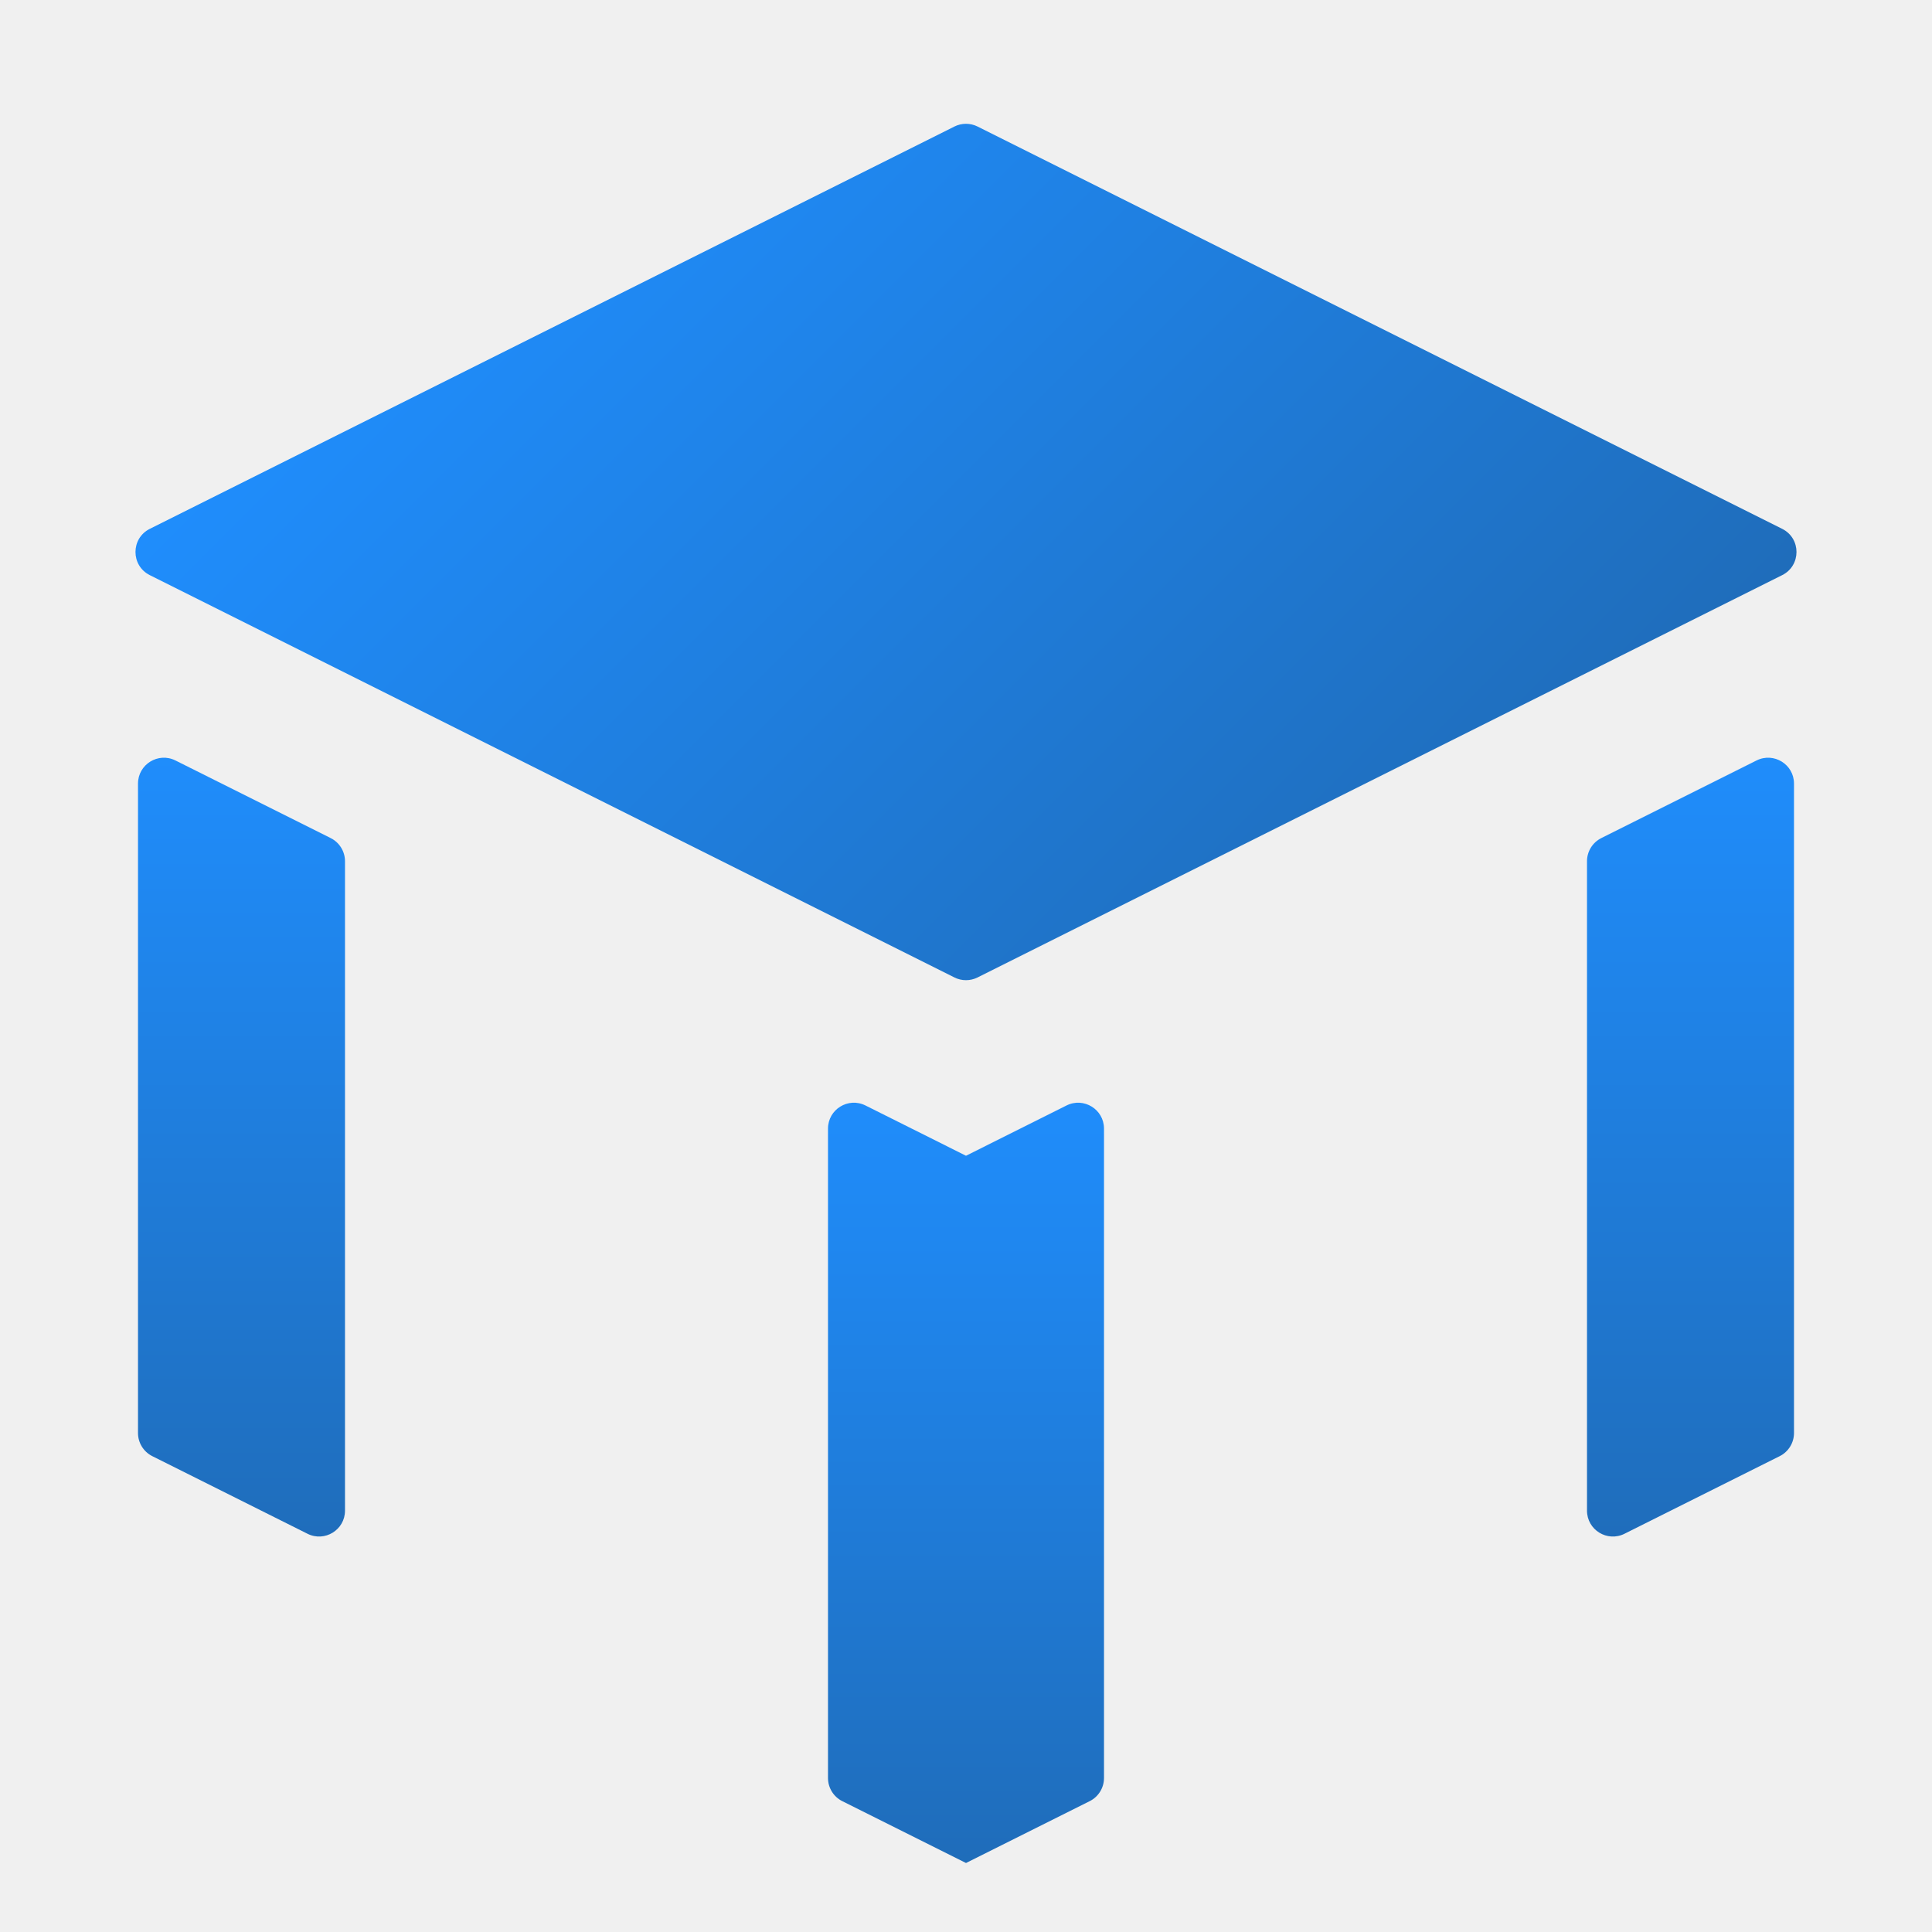
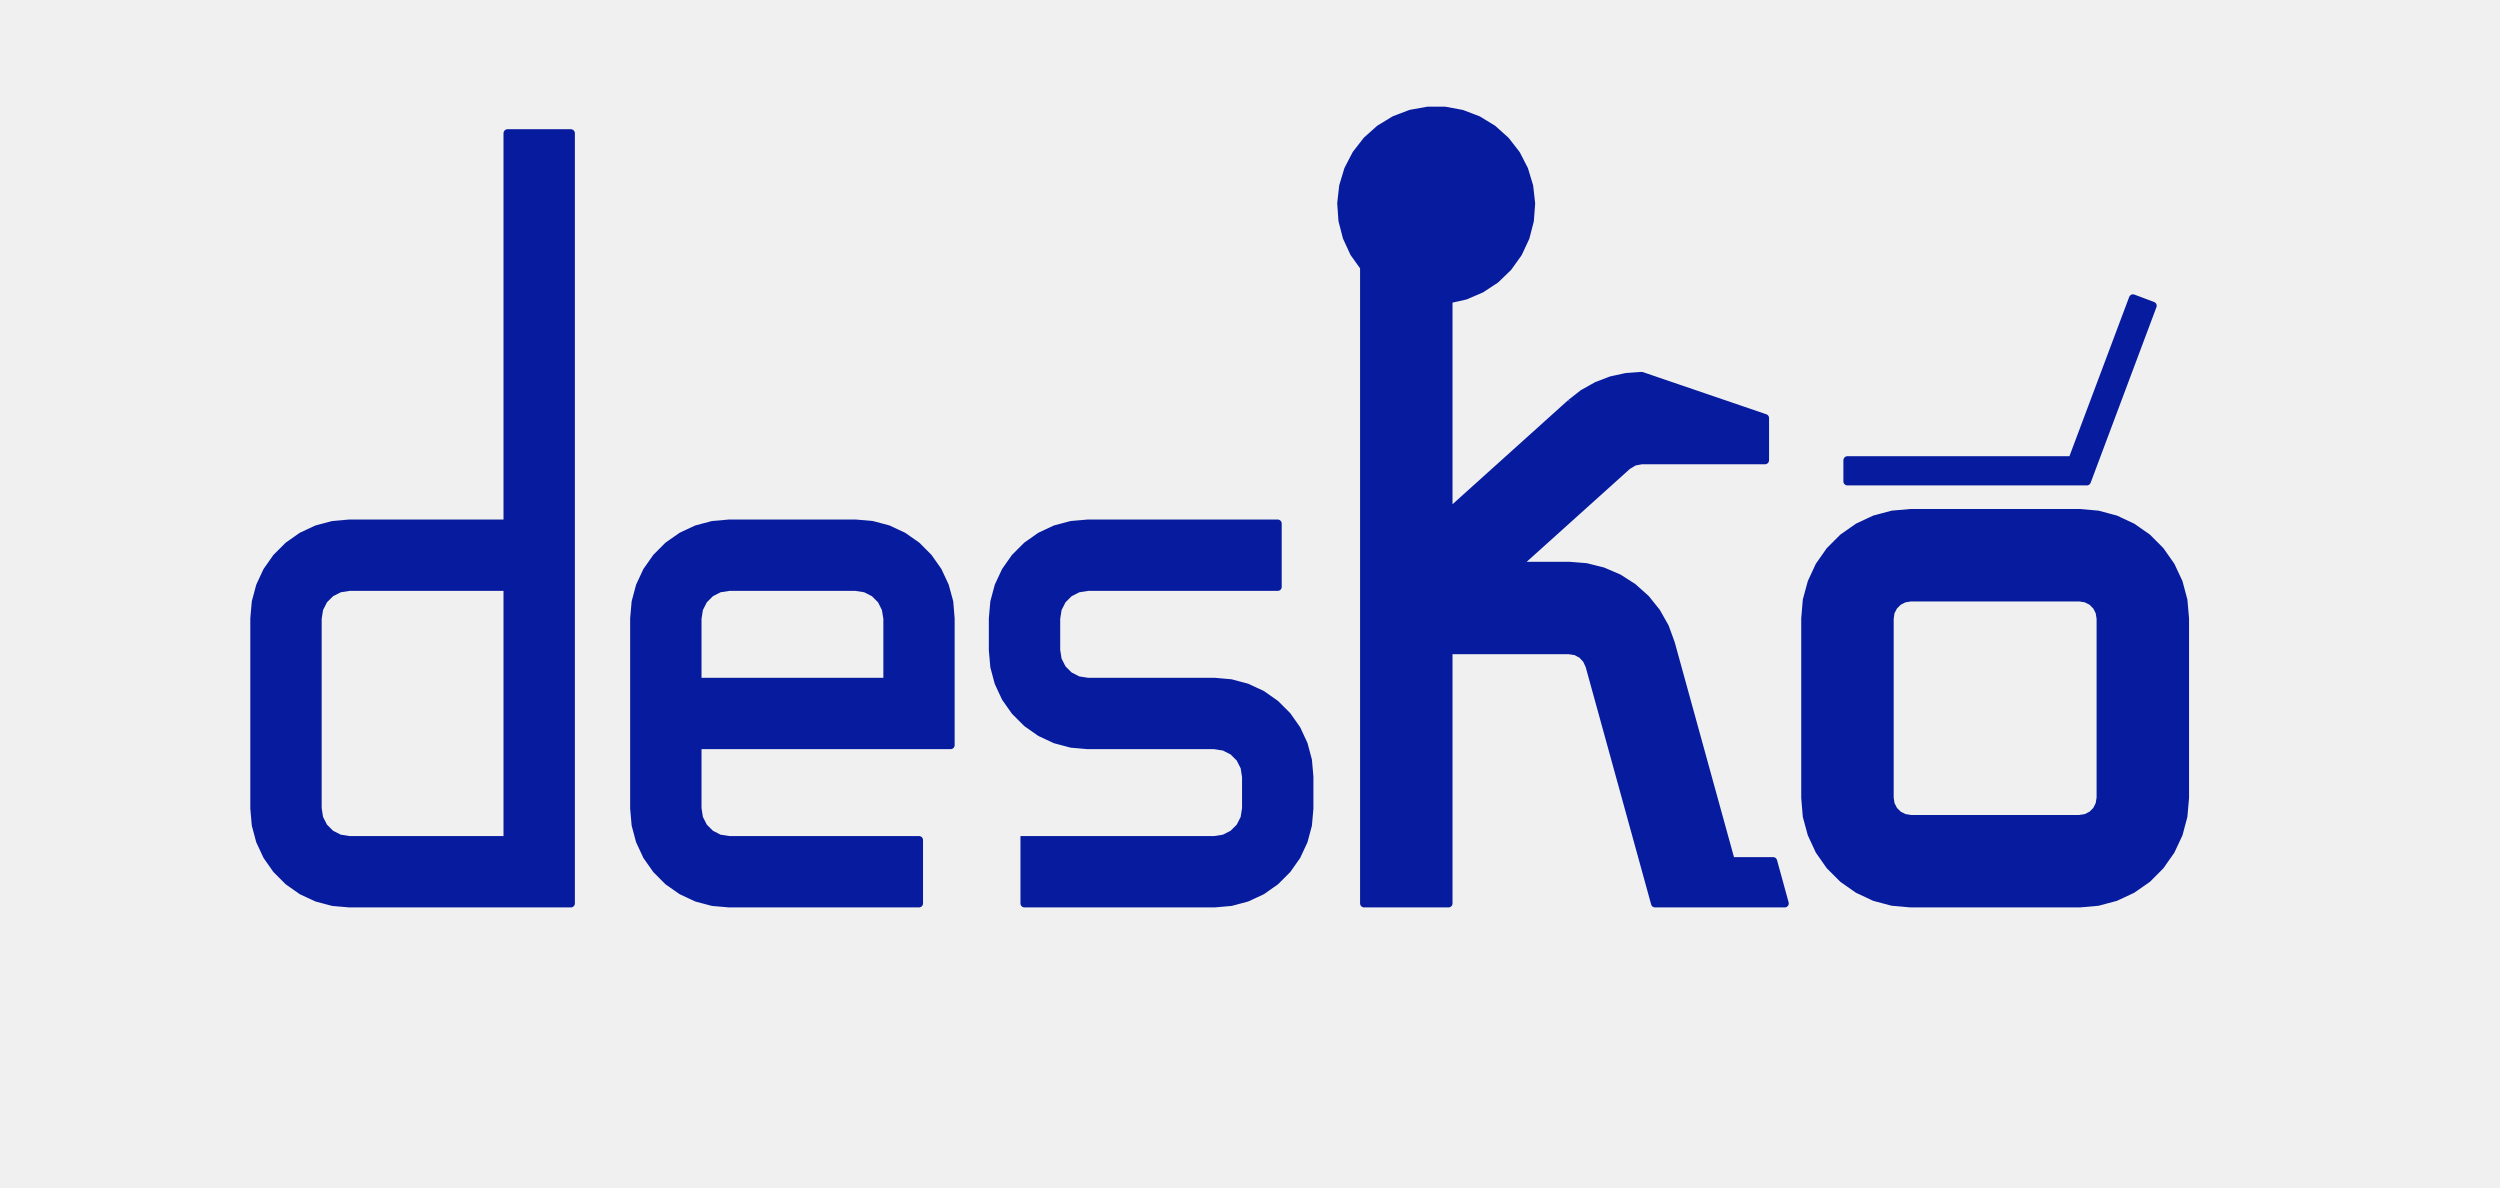
- <svg xmlns="http://www.w3.org/2000/svg" width="112" height="112" viewBox="0 0 112 112" fill="none">
-   <mask id="mask0_2_27" style="mask-type:alpha" maskUnits="userSpaceOnUse" x="0" y="0" width="112" height="112">
-     <circle cx="56" cy="56" r="56" fill="white" />
-   </mask>
-   <g mask="url(#mask0_2_27)">
-     <path d="M8.683 33.341C7.578 32.788 7.578 31.211 8.683 30.658L55.329 7.335C55.751 7.124 56.248 7.124 56.67 7.335L103.316 30.658C104.421 31.211 104.421 32.788 103.316 33.341L56.67 56.664C56.248 56.875 55.751 56.875 55.329 56.664L8.683 33.341Z" fill="url(#paint0_linear_2_27)" fill-opacity="0.87" />
-     <path d="M8 45.427C8 44.312 9.173 43.587 10.171 44.085L19.171 48.585C19.679 48.84 20 49.359 20 49.927V87.573C20 88.688 18.826 89.413 17.829 88.915L8.829 84.415C8.321 84.16 8 83.641 8 83.073L8 45.427Z" fill="url(#paint1_linear_2_27)" fill-opacity="0.87" />
-     <path d="M104 45.427C104 44.312 102.827 43.587 101.829 44.085L92.829 48.585C92.321 48.84 92 49.359 92 49.927V87.573C92 88.688 93.174 89.413 94.171 88.915L103.171 84.415C103.679 84.16 104 83.641 104 83.073L104 45.427Z" fill="url(#paint2_linear_2_27)" fill-opacity="0.87" />
-     <path d="M48 65.427C48 64.312 49.173 63.587 50.171 64.085L56 67V108L48.829 104.415C48.321 104.161 48 103.641 48 103.073L48 65.427Z" fill="url(#paint3_linear_2_27)" fill-opacity="0.87" />
-     <path d="M64 65.427C64 64.312 62.827 63.587 61.829 64.085L56 67V108L63.171 104.415C63.679 104.161 64 103.641 64 103.073V65.427Z" fill="url(#paint4_linear_2_27)" fill-opacity="0.87" />
-   </g>
-   <defs>
-     <linearGradient id="paint0_linear_2_27" x1="31" y1="7" x2="80.999" y2="56.999" gradientUnits="userSpaceOnUse">
-       <stop stop-color="#007FFF" />
-       <stop offset="1" stop-color="#0059B2" />
-     </linearGradient>
-     <linearGradient id="paint1_linear_2_27" x1="14" y1="43" x2="14" y2="90" gradientUnits="userSpaceOnUse">
-       <stop stop-color="#007FFF" />
-       <stop offset="1" stop-color="#0059B2" />
-     </linearGradient>
-     <linearGradient id="paint2_linear_2_27" x1="98" y1="43" x2="98" y2="90" gradientUnits="userSpaceOnUse">
-       <stop stop-color="#007FFF" />
-       <stop offset="1" stop-color="#0059B2" />
-     </linearGradient>
-     <linearGradient id="paint3_linear_2_27" x1="52" y1="63" x2="52" y2="108" gradientUnits="userSpaceOnUse">
-       <stop stop-color="#007FFF" />
-       <stop offset="1" stop-color="#0059B2" />
-     </linearGradient>
-     <linearGradient id="paint4_linear_2_27" x1="60" y1="63" x2="60" y2="108" gradientUnits="userSpaceOnUse">
-       <stop stop-color="#007FFF" />
-       <stop offset="1" stop-color="#0059B2" />
-     </linearGradient>
-   </defs>
+ <svg xmlns="http://www.w3.org/2000/svg" viewBox="200 188.239 310.718 147.569">
+   <path d="M 435.2 300.32 L 432.99 299.73 L 430.92 298.76 L 429.05 297.45 L 427.43 295.83 L 426.12 293.96 L 425.16 291.89 L 424.56 289.68 L 424.37 287.4 L 424.37 265.11 L 424.56 262.84 L 425.16 260.63 L 426.12 258.56 L 427.43 256.69 L 429.05 255.07 L 430.92 253.76 L 432.99 252.79 L 435.2 252.2 L 437.48 252 L 458.46 252 L 460.73 252.2 L 462.94 252.79 L 465.01 253.76 L 466.89 255.07 L 468.5 256.69 L 469.81 258.56 L 470.78 260.63 L 471.37 262.84 L 471.57 265.11 L 471.57 287.4 L 471.37 289.68 L 470.78 291.89 L 469.81 293.96 L 468.5 295.83 L 466.89 297.45 L 465.01 298.76 L 462.94 299.73 L 460.73 300.32 L 458.46 300.52 L 437.48 300.52 Z M 437.48 290.03 L 458.46 290.03 L 459.27 289.9 L 460 289.53 L 460.58 288.95 L 460.95 288.21 L 461.08 287.4 L 461.08 265.11 L 460.95 264.3 L 460.58 263.57 L 460 262.99 L 459.27 262.62 L 458.46 262.49 L 437.48 262.49 L 436.67 262.62 L 435.94 262.99 L 435.36 263.57 L 434.98 264.3 L 434.86 265.11 L 434.86 287.4 L 434.98 288.21 L 435.36 288.95 L 435.94 289.53 L 436.67 289.9 Z" style="stroke: rgb(7, 27, 159); fill: rgb(7, 27, 159);" />
+   <polyline points="467.55,226.24 459.37,248.07 429.61,248.07 429.61,245.44 457.55,245.44 465.1,225.32 467.55,226.24" style="stroke: rgb(7, 27, 159); stroke-linecap: round; stroke-linejoin: round; fill: rgb(7, 27, 159);" />
+   <path d="M 270.95 204.8 L 270.95 300.52 L 243.41 300.52 L 241.37 300.34 L 239.38 299.81 L 237.51 298.94 L 235.83 297.76 L 234.37 296.3 L 233.19 294.62 L 232.32 292.75 L 231.79 290.77 L 231.61 288.72 L 231.61 265.11 L 231.79 263.06 L 232.32 261.08 L 233.19 259.21 L 234.37 257.53 L 235.83 256.07 L 237.51 254.89 L 239.38 254.02 L 241.37 253.49 L 243.41 253.31 L 263.08 253.31 L 263.08 204.8 Z M 263.08 261.18 L 243.41 261.18 L 242.2 261.37 L 241.1 261.93 L 240.23 262.8 L 239.67 263.9 L 239.48 265.11 L 239.48 288.72 L 239.67 289.93 L 240.23 291.03 L 241.1 291.9 L 242.2 292.46 L 243.41 292.65 L 263.08 292.65 Z" style="stroke: rgb(7, 27, 159); stroke-linecap: square; stroke-linejoin: round; fill: rgb(7, 27, 159);" />
+   <path d="M 314.22 300.52 L 290.62 300.52 L 288.57 300.34 L 286.58 299.81 L 284.72 298.94 L 283.03 297.76 L 281.58 296.3 L 280.4 294.62 L 279.53 292.75 L 279 290.77 L 278.82 288.72 L 278.82 265.11 L 279 263.06 L 279.53 261.08 L 280.4 259.21 L 281.58 257.53 L 283.03 256.07 L 284.72 254.89 L 286.58 254.02 L 288.57 253.49 L 290.62 253.31 L 306.35 253.31 L 308.4 253.49 L 310.39 254.02 L 312.25 254.89 L 313.94 256.07 L 315.39 257.53 L 316.57 259.21 L 317.44 261.08 L 317.98 263.06 L 318.15 265.11 L 318.15 280.85 L 286.69 280.85 L 286.69 288.72 L 286.88 289.93 L 287.44 291.03 L 288.31 291.9 L 289.4 292.46 L 290.62 292.65 L 314.22 292.65 Z M 310.29 272.98 L 310.29 265.11 L 310.09 263.9 L 309.54 262.8 L 308.67 261.93 L 307.57 261.37 L 306.35 261.18 L 290.62 261.18 L 289.4 261.37 L 288.31 261.93 L 287.44 262.8 L 286.88 263.9 L 286.69 265.11 L 286.69 272.98 Z" style="stroke: rgb(7, 27, 159); stroke-linecap: square; stroke-linejoin: round; fill: rgb(7, 27, 159);" />
+   <polyline points="327.33,292.65 327.33,300.52 350.94,300.52 350.94,300.52 352.99,300.34 354.97,299.81 356.84,298.94 358.52,297.76 359.98,296.3 361.16,294.62 362.03,292.75 362.56,290.77 362.74,288.72 362.74,284.78 362.74,284.78 362.56,282.73 362.03,280.75 361.16,278.88 359.98,277.2 358.52,275.74 356.84,274.56 354.97,273.69 352.99,273.16 350.94,272.98 335.2,272.98 335.2,272.98 333.99,272.79 332.89,272.23 332.02,271.36 331.46,270.26 331.27,269.05 331.27,265.11 331.27,265.11 331.46,263.9 332.02,262.8 332.89,261.93 333.99,261.37 335.2,261.18 358.8,261.18 358.8,253.31 335.2,253.31 335.2,253.31 333.15,253.49 331.16,254.02 329.3,254.89 327.62,256.07 326.16,257.53 324.98,259.21 324.11,261.08 323.58,263.06 323.4,265.11 323.4,269.05 323.4,269.05 323.58,271.1 324.11,273.08 324.98,274.95 326.16,276.63 327.62,278.09 329.3,279.27 331.16,280.14 333.15,280.67 335.2,280.85 350.94,280.85 350.94,280.85 352.15,281.04 353.25,281.6 354.12,282.47 354.68,283.57 354.87,284.78 354.87,288.72 354.87,288.72 354.68,289.93 354.12,291.03 353.25,291.9 352.15,292.46 350.94,292.65 327.33,292.65" style="stroke: rgb(7, 27, 159); stroke-linecap: square; stroke-linejoin: round; fill: rgb(7, 27, 159);" />
+   <polyline points="395.26,238.32 380.03,252.03 380.03,225.45 380.03,225.45 382.13,224.98 384.1,224.13 385.89,222.95 387.44,221.45 388.69,219.7 389.6,217.75 390.14,215.67 390.3,213.53 390.06,211.39 389.44,209.33 388.46,207.42 387.14,205.72 385.54,204.28 383.71,203.16 381.7,202.39 379.59,202 377.44,202 375.32,202.38 373.31,203.15 371.47,204.27 369.87,205.7 368.55,207.4 367.56,209.31 366.94,211.37 366.7,213.5 366.85,215.65 367.39,217.73 368.29,219.68 369.54,221.43 369.54,300.52 380.03,300.52 380.03,269.05 395.02,269.05 395.02,269.05 395.86,269.18 396.61,269.58 397.19,270.2 397.55,270.97 405.7,300.52 421.82,300.52 420.38,295.27 415.13,295.27 407.66,268.18 407.66,268.18 406.93,266.18 405.88,264.32 404.55,262.66 402.96,261.24 401.17,260.09 399.21,259.25 397.14,258.73 395.02,258.56 388.45,258.56 402.27,246.12 402.27,246.12 403.09,245.62 404.03,245.44 419.37,245.44 419.37,240.2 404.03,234.96 404.03,234.96 402.11,235.1 400.24,235.51 398.45,236.2 396.77,237.14 395.26,238.32" style="stroke-linejoin: round; stroke: rgb(7, 27, 159); fill: rgb(7, 27, 159);" />
</svg>
